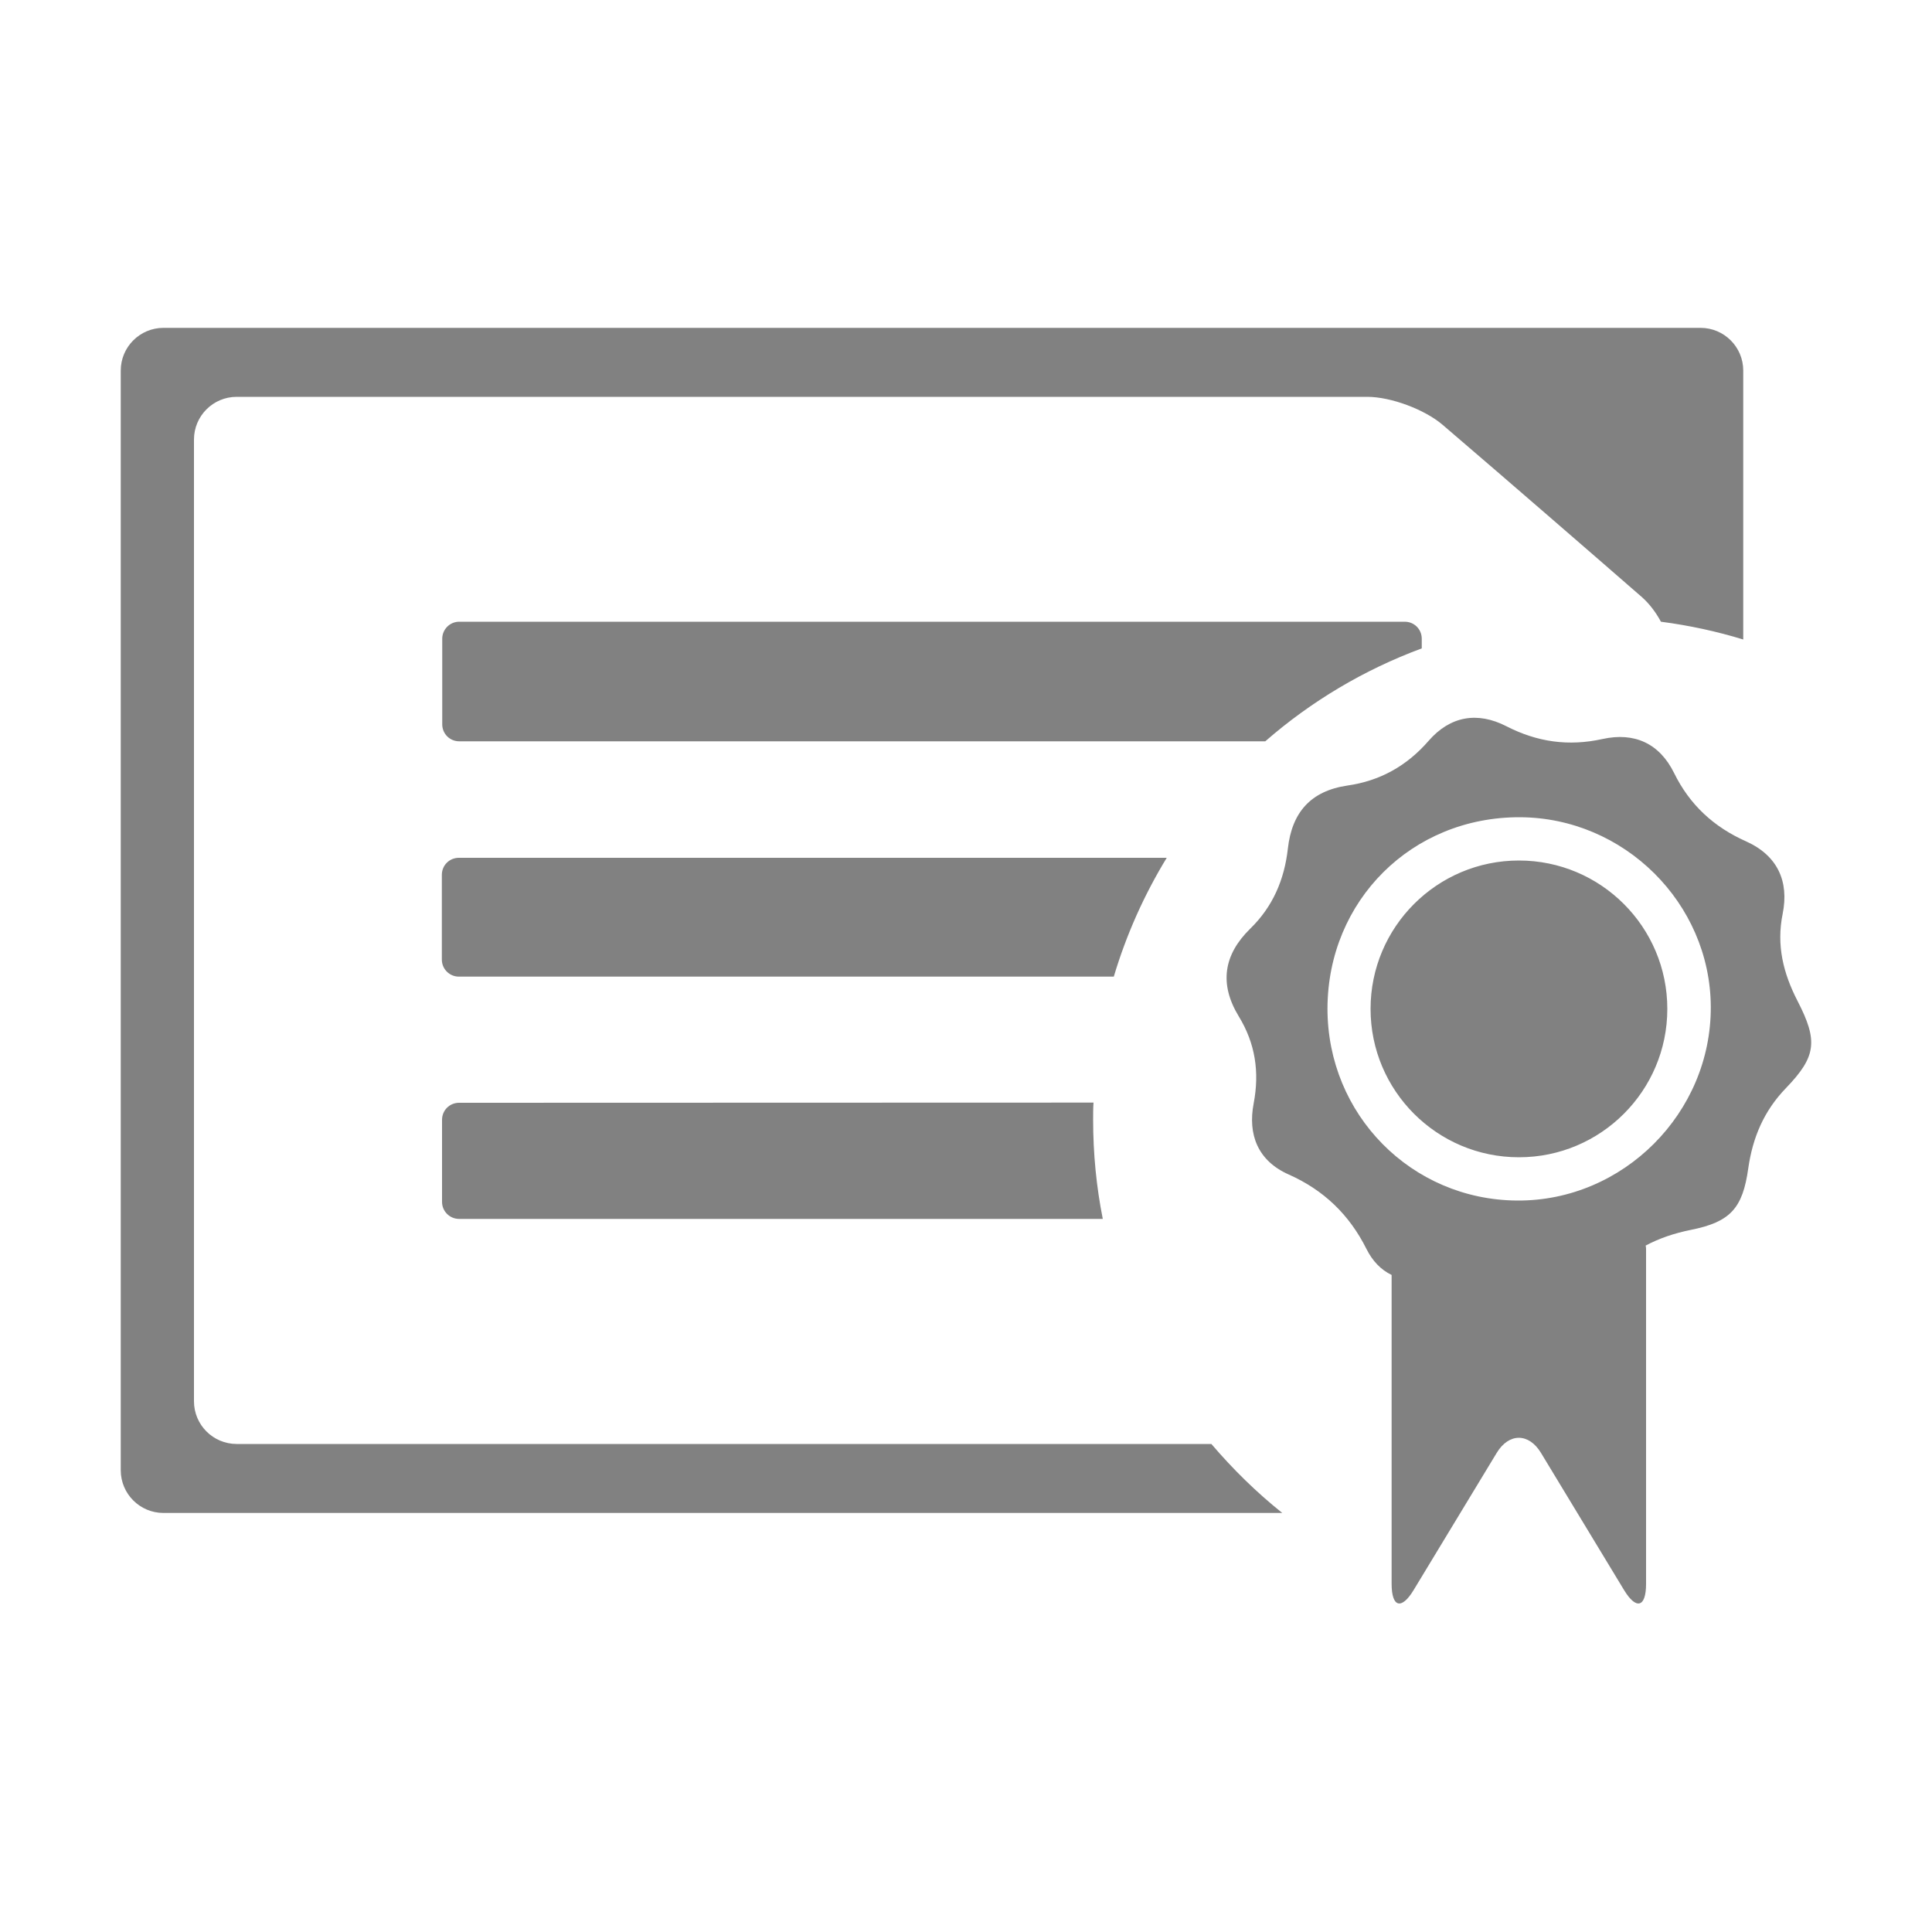
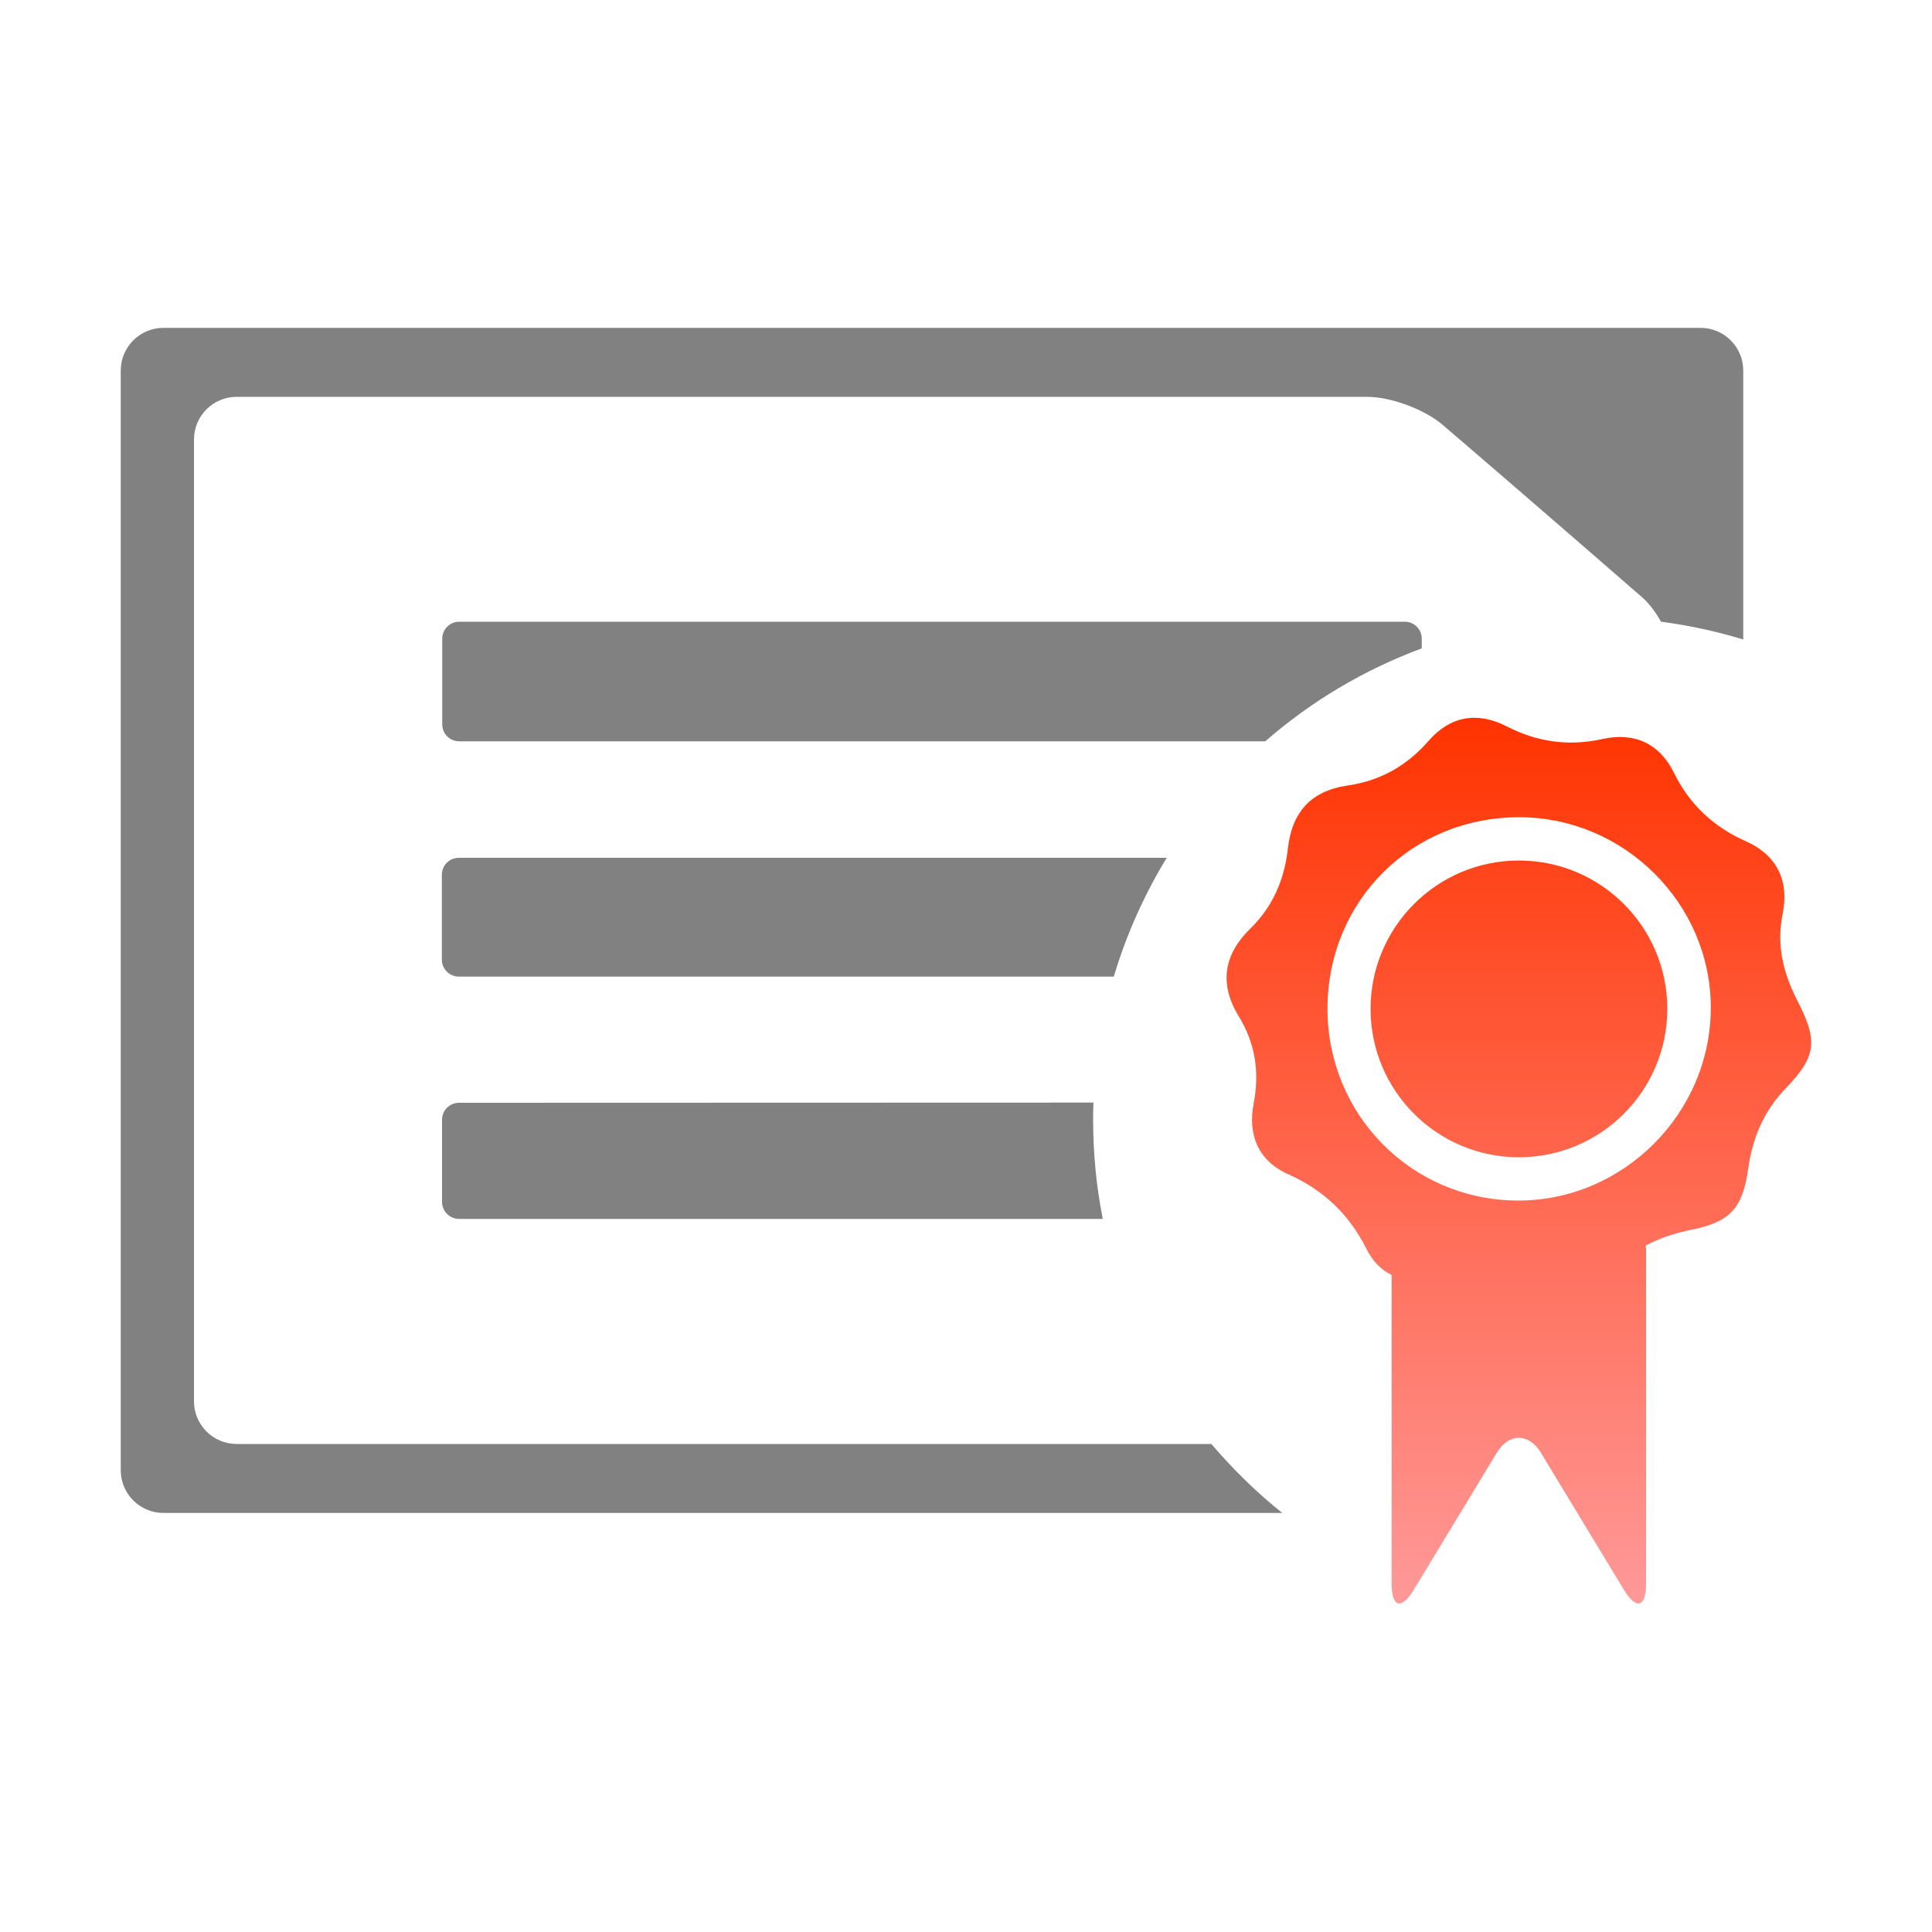
<svg xmlns="http://www.w3.org/2000/svg" width="100%" height="100%" viewBox="0 0 1000 1000" version="1.1" xml:space="preserve" style="fill-rule:evenodd;clip-rule:evenodd;stroke-linejoin:round;stroke-miterlimit:1.414;">
-   <path d="M735.9,335.6L735.9,330.6C735.9,325.7 732,321.8 727.1,321.8L237.7,321.8C232.8,321.8 228.9,325.8 228.9,330.6L228.9,374.9C228.9,379.8 232.8,383.7 237.7,383.7L654.9,383.7C678.5,363.1 705.9,346.7 735.9,335.6ZM603.9,444L237.5,444C232.6,444 228.7,447.9 228.7,452.8L228.7,496.7C228.7,501.6 232.7,505.5 237.5,505.5L576.5,505.5C583,483.7 592.3,463 603.9,444ZM237.6,570.8C232.7,570.8 228.8,574.7 228.8,579.6L228.8,622.1C228.8,627 232.8,630.9 237.6,630.9L570.8,630.9C567.5,614.4 565.8,597.2 565.8,579.6C565.8,576.6 565.8,573.6 566,570.7L237.6,570.8ZM627,747.4L122.5,747.4C110.3,747.4 100.4,737.5 100.4,725.3L100.4,227.5C100.4,215.3 110.3,205.4 122.5,205.4L707.7,205.4C719.9,205.4 737.3,211.9 746.6,219.8C765.7,236.2 784.7,252.5 803.7,269C819.2,282.4 834.6,295.8 850,309.2C853.6,312.4 857,316.8 859.7,321.8C874.3,323.7 888.6,326.8 902.3,331L902.3,191.8C902.3,179.6 892.4,169.7 880.2,169.7L84.6,169.7C72.4,169.7 62.5,179.6 62.5,191.8L62.5,761C62.5,773.2 72.4,783.1 84.6,783.1L663.7,783.1C650.3,772.4 638.1,760.4 627,747.4ZM930.4,518.1C923,503.7 919.4,489.3 922.7,473C926.1,456.1 920,442.8 903.8,435.5C887.1,428.1 874.6,416.6 866.5,400.1C858.9,384.7 845.9,378.9 829.5,382.5C811.9,386.4 795.7,384.1 779.7,375.9C764.7,368.2 750.6,370.6 739.4,383.5C728.1,396.5 714.2,404.2 697.4,406.6C678.4,409.4 668.7,420.5 666.6,439.2C664.8,455.2 658.9,469.2 647.1,480.7C633.4,494.1 630.9,509.2 641.2,526.1C649.7,540 652,554.8 648.9,571.1C645.8,587.2 651,600.8 667,607.9C685.2,616 698.4,628.7 707.3,646.5C710.4,652.7 714.8,657.3 720.3,659.9L720.3,819.8C720.3,832 725.4,833.4 731.7,823L774.7,752C781,741.6 791.3,741.6 797.6,752L840.6,823C846.9,833.4 852,832 852,819.8L852,646.4C852,645.8 851.9,645.3 851.8,644.7C858.9,640.9 866.7,638.3 875.1,636.6C895.6,632.5 902,625.5 904.9,604.7C907.2,588.7 913,575 924.4,563.2C940.1,546.9 941.1,538.8 930.4,518.1ZM785.2,621.4C730.5,621 687,576.9 687.1,521.9C687.3,466.1 730.8,422.8 786.7,423C840.6,423.2 885.2,467.4 885.5,521C885.8,576.1 840.1,621.8 785.2,621.4ZM863,522.2C863,564.6 828.6,599 786.2,599C743.8,599 709.4,564.6 709.4,522.2C709.4,479.8 743.8,445.4 786.2,445.4C828.6,445.4 863,479.8 863,522.2Z" style="fill:rgb(129,129,129);fill-rule:nonzero;" />
+   <path d="M735.9,335.6L735.9,330.6C735.9,325.7 732,321.8 727.1,321.8L237.7,321.8C232.8,321.8 228.9,325.8 228.9,330.6L228.9,374.9C228.9,379.8 232.8,383.7 237.7,383.7L654.9,383.7C678.5,363.1 705.9,346.7 735.9,335.6Z" style="fill:rgb(129,129,129);fill-rule:nonzero;" />
+   <path d="M603.9,444L237.5,444C232.6,444 228.7,447.9 228.7,452.8L228.7,496.7C228.7,501.6 232.7,505.5 237.5,505.5L576.5,505.5C583,483.7 592.3,463 603.9,444Z" style="fill:rgb(129,129,129);fill-rule:nonzero;" />
+   <path d="M237.6,570.8C232.7,570.8 228.8,574.7 228.8,579.6L228.8,622.1C228.8,627 232.8,630.9 237.6,630.9L570.8,630.9C567.5,614.4 565.8,597.2 565.8,579.6C565.8,576.6 565.8,573.6 566,570.7L237.6,570.8Z" style="fill:rgb(129,129,129);fill-rule:nonzero;" />
+   <path d="M627,747.4L122.5,747.4C110.3,747.4 100.4,737.5 100.4,725.3L100.4,227.5C100.4,215.3 110.3,205.4 122.5,205.4L707.7,205.4C719.9,205.4 737.3,211.9 746.6,219.8C765.7,236.2 784.7,252.5 803.7,269C819.2,282.4 834.6,295.8 850,309.2C853.6,312.4 857,316.8 859.7,321.8C874.3,323.7 888.6,326.8 902.3,331L902.3,191.8C902.3,179.6 892.4,169.7 880.2,169.7L84.6,169.7C72.4,169.7 62.5,179.6 62.5,191.8L62.5,761C62.5,773.2 72.4,783.1 84.6,783.1L663.7,783.1C650.3,772.4 638.1,760.4 627,747.4Z" style="fill:rgb(129,129,129);fill-rule:nonzero;" />
+   <path d="M930.4,518.1C923,503.7 919.4,489.3 922.7,473C926.1,456.1 920,442.8 903.8,435.5C887.1,428.1 874.6,416.6 866.5,400.1C858.9,384.7 845.9,378.9 829.5,382.5C811.9,386.4 795.7,384.1 779.7,375.9C764.7,368.2 750.6,370.6 739.4,383.5C728.1,396.5 714.2,404.2 697.4,406.6C678.4,409.4 668.7,420.5 666.6,439.2C664.8,455.2 658.9,469.2 647.1,480.7C633.4,494.1 630.9,509.2 641.2,526.1C649.7,540 652,554.8 648.9,571.1C645.8,587.2 651,600.8 667,607.9C685.2,616 698.4,628.7 707.3,646.5C710.4,652.7 714.8,657.3 720.3,659.9L720.3,819.8C720.3,832 725.4,833.4 731.7,823L774.7,752C781,741.6 791.3,741.6 797.6,752L840.6,823C846.9,833.4 852,832 852,819.8L852,646.4C852,645.8 851.9,645.3 851.8,644.7C858.9,640.9 866.7,638.3 875.1,636.6C895.6,632.5 902,625.5 904.9,604.7C907.2,588.7 913,575 924.4,563.2C940.1,546.9 941.1,538.8 930.4,518.1ZM785.2,621.4C730.5,621 687,576.9 687.1,521.9C687.3,466.1 730.8,422.8 786.7,423C840.6,423.2 885.2,467.4 885.5,521C885.8,576.1 840.1,621.8 785.2,621.4ZM863,522.2C863,564.6 828.6,599 786.2,599C743.8,599 709.4,564.6 709.4,522.2C709.4,479.8 743.8,445.4 786.2,445.4C828.6,445.4 863,479.8 863,522.2Z" style="fill:url(#_Linear1);fill-rule:nonzero;" />
+   <defs>
+     <linearGradient id="_Linear1" x1="0" y1="0" x2="1" y2="0" gradientUnits="userSpaceOnUse" gradientTransform="matrix(-0.125485,458.443,-458.443,-0.125485,786.301,371.519)">
+       <stop offset="0" style="stop-color:rgb(255,51,0);stop-opacity:1" />
+       <stop offset="1" style="stop-color:rgb(255,153,153);stop-opacity:1" />
+     </linearGradient>
+   </defs>
</svg>
